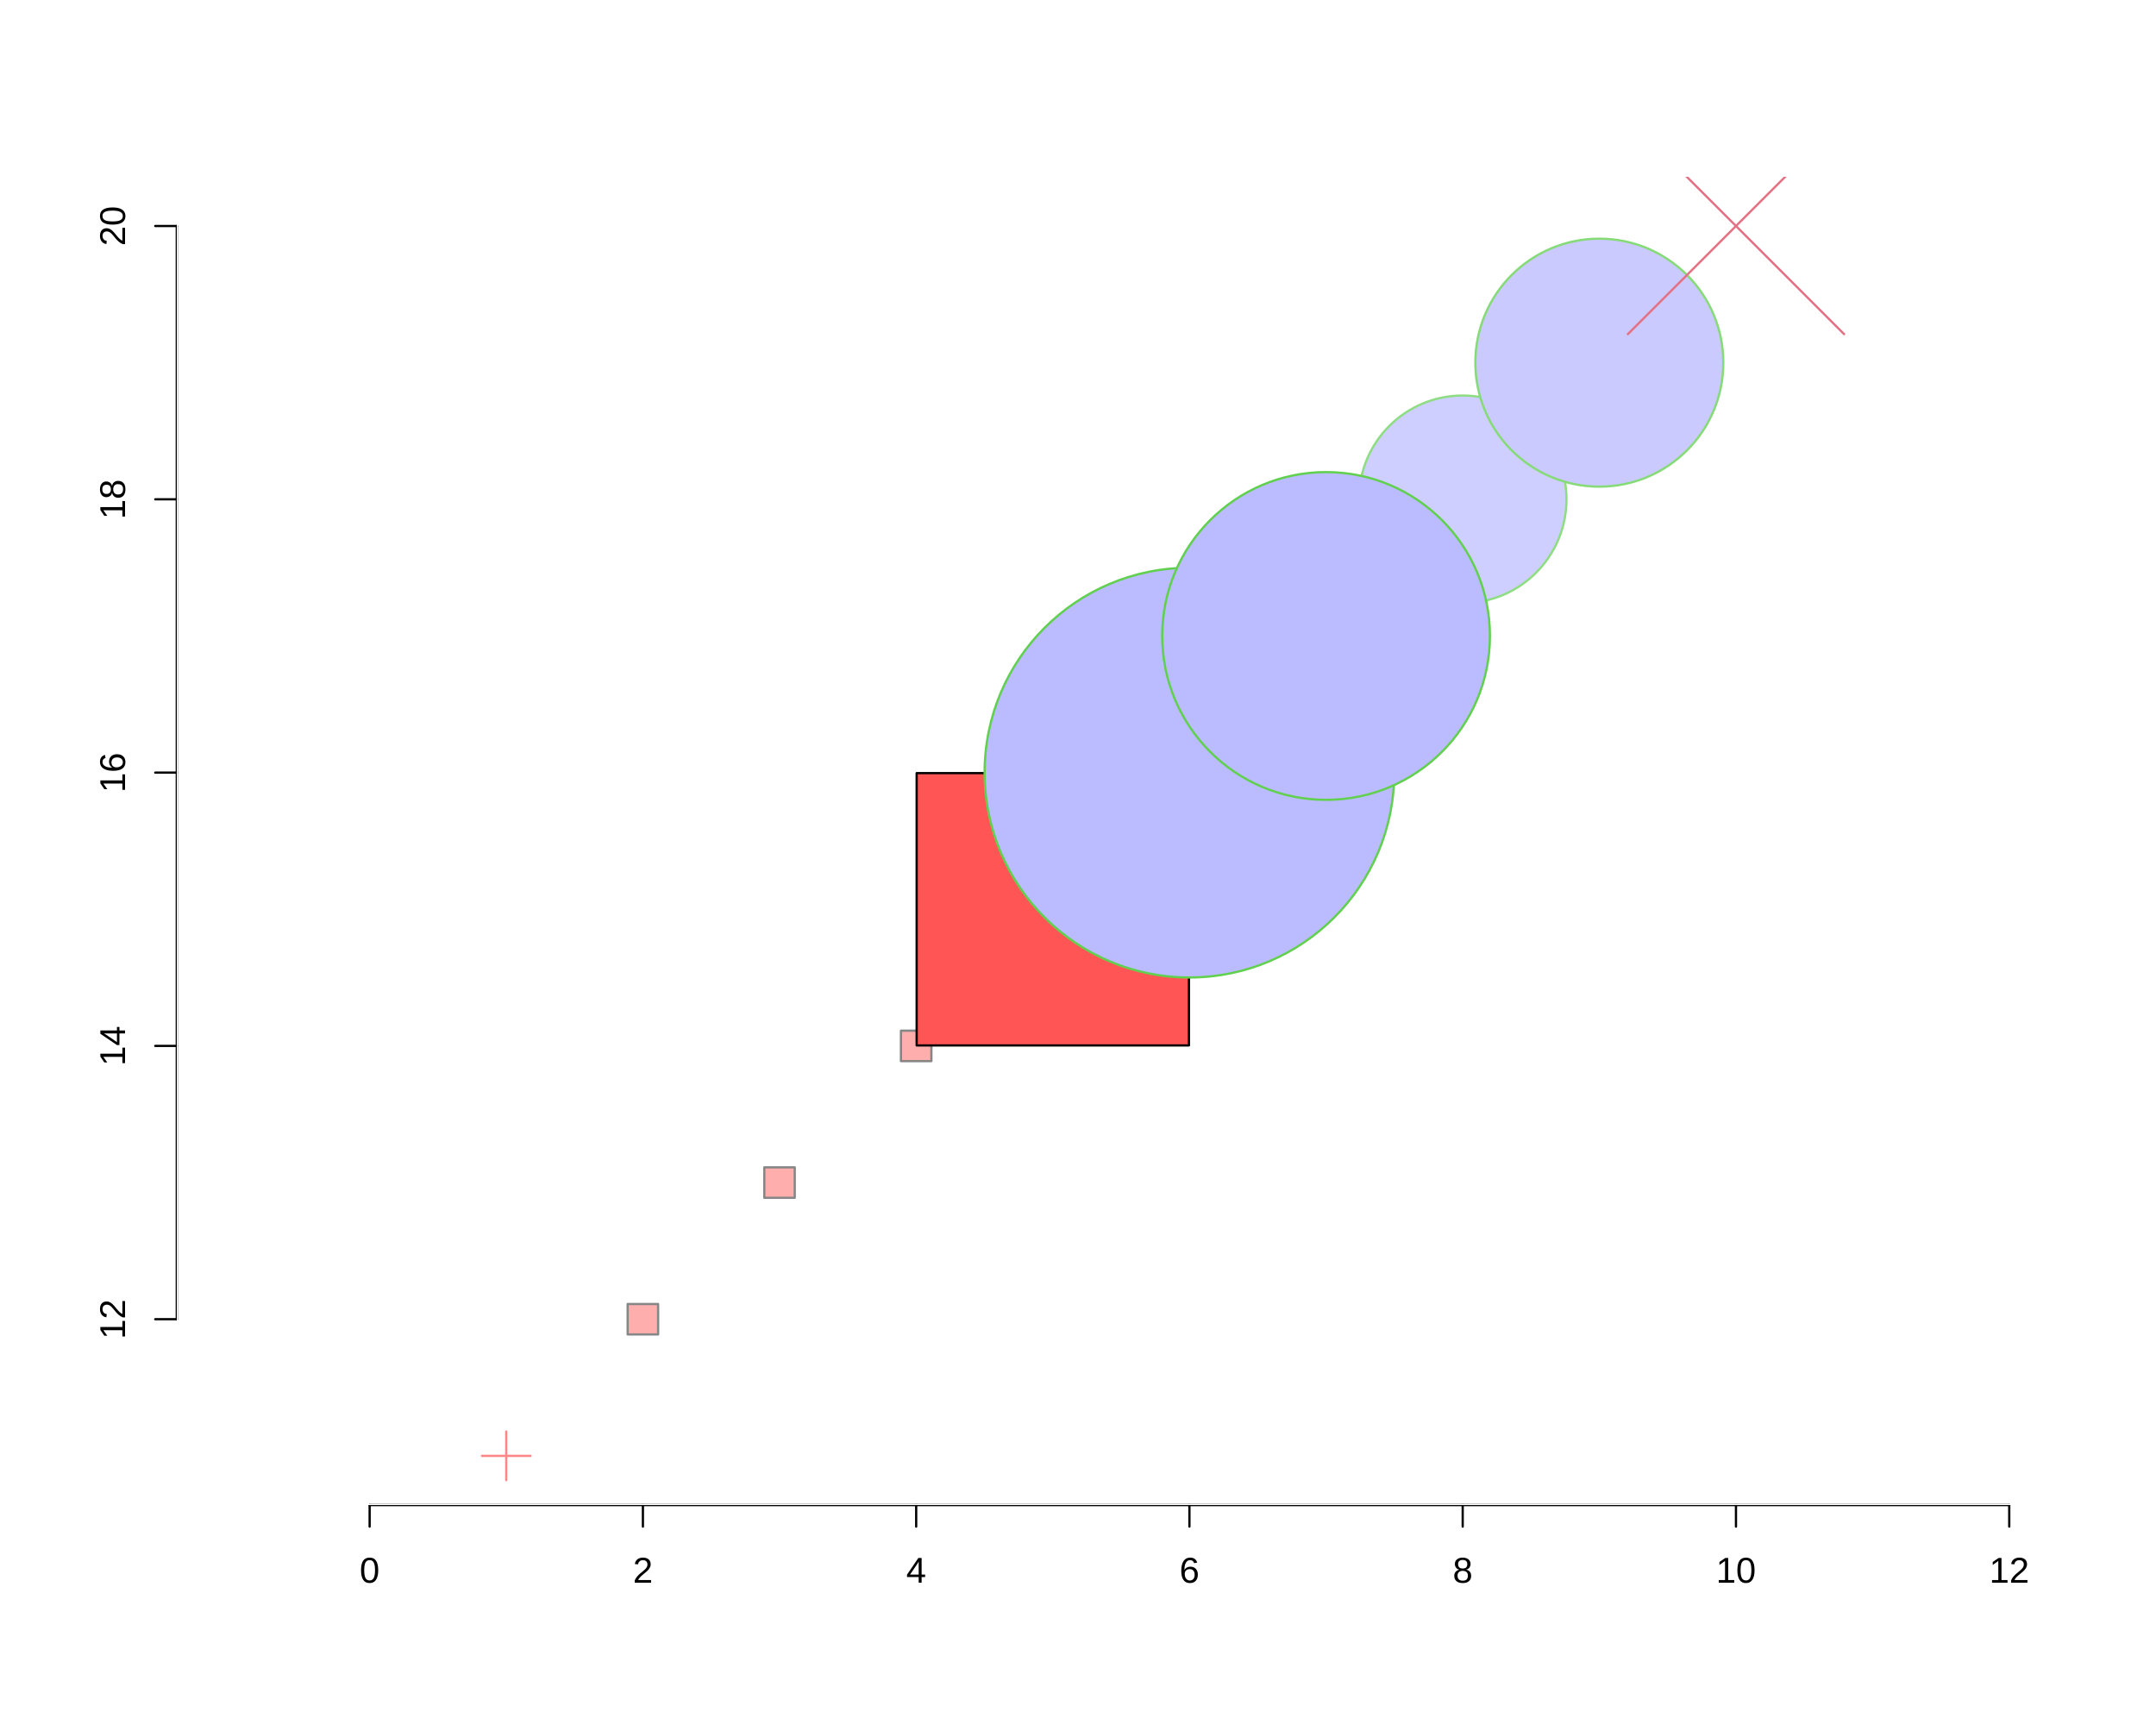
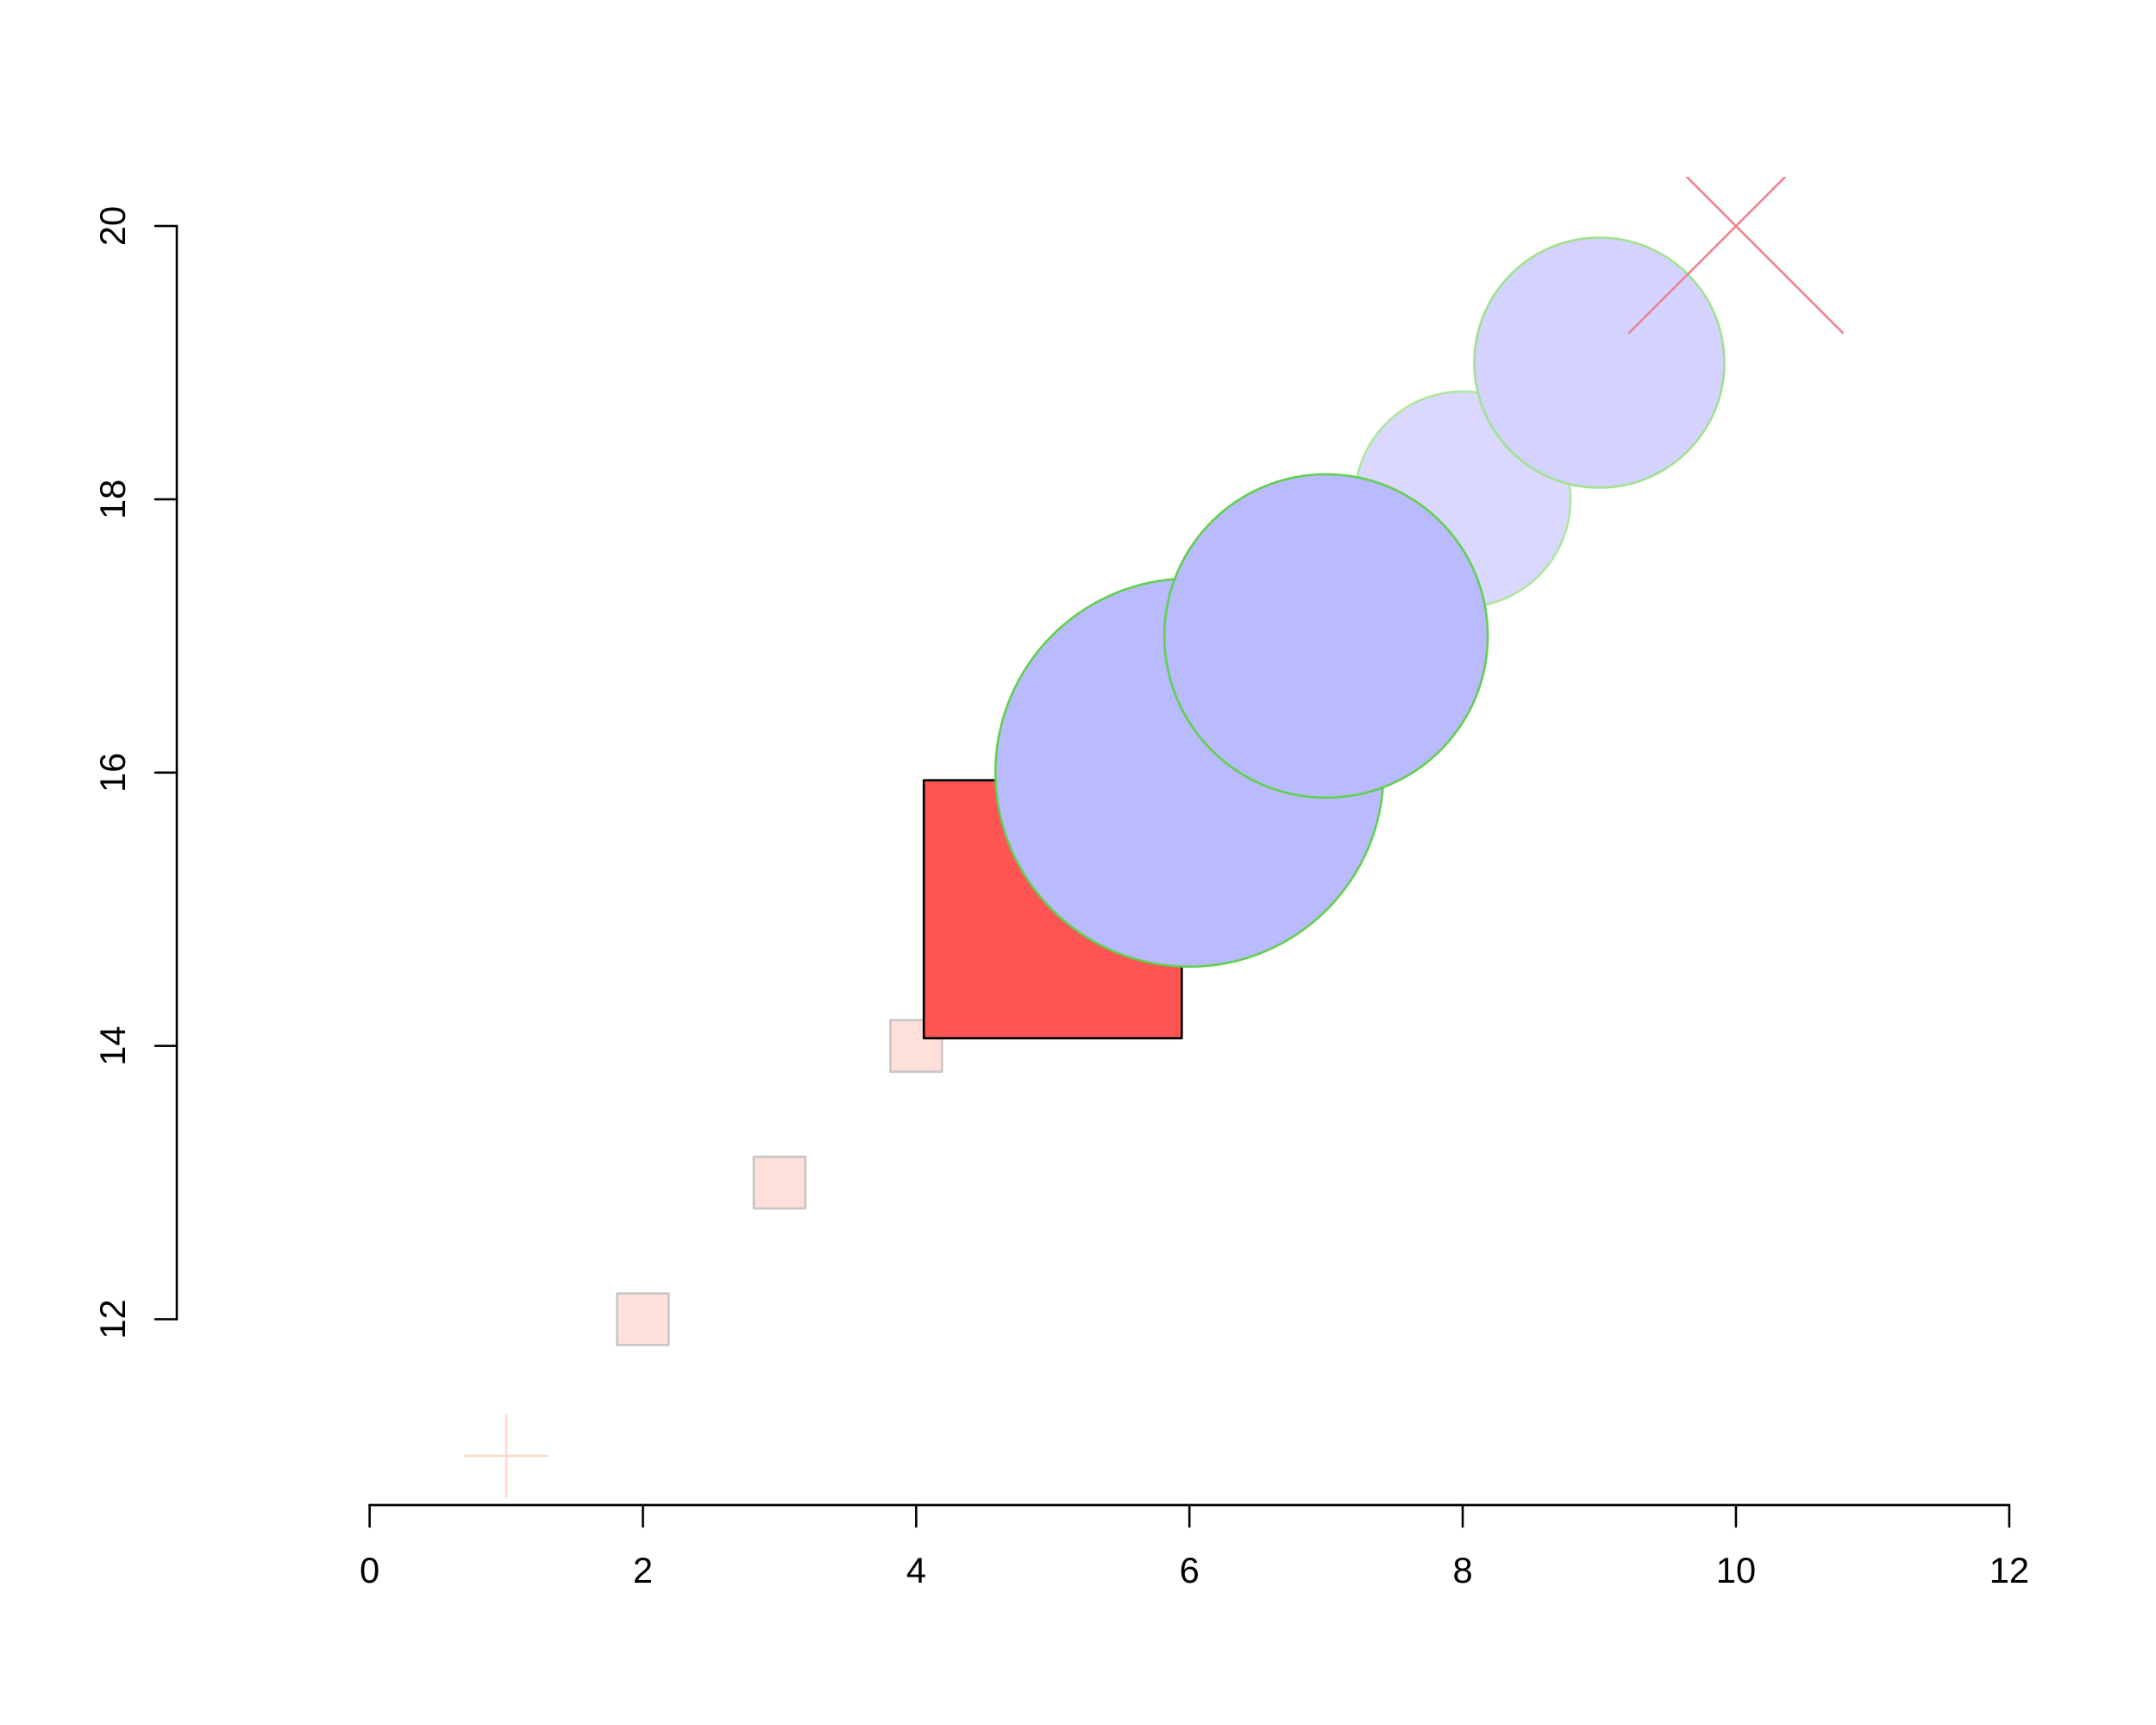
<svg xmlns="http://www.w3.org/2000/svg" viewBox="0 0 720.00 576.00">
  <defs>
    <style type="text/css">
    line, polyline, polygon, path, rect, circle {
      fill: none;
      stroke: #000000;
      stroke-linecap: round;
      stroke-linejoin: round;
      stroke-miterlimit: 10.00;
    }
  </style>
  </defs>
  <rect width="100%" height="100%" style="stroke: none; fill: #FFFFFF;" />
  <line x1="123.44" y1="502.56" x2="670.99" y2="502.56" style="stroke-width: 0.75;" />
  <line x1="123.44" y1="502.56" x2="123.44" y2="509.76" style="stroke-width: 0.75;" />
  <line x1="214.70" y1="502.56" x2="214.70" y2="509.76" style="stroke-width: 0.75;" />
  <line x1="305.96" y1="502.56" x2="305.96" y2="509.76" style="stroke-width: 0.75;" />
  <line x1="397.21" y1="502.56" x2="397.21" y2="509.76" style="stroke-width: 0.75;" />
  <line x1="488.47" y1="502.56" x2="488.47" y2="509.76" style="stroke-width: 0.75;" />
  <line x1="579.73" y1="502.56" x2="579.73" y2="509.76" style="stroke-width: 0.75;" />
  <line x1="670.99" y1="502.56" x2="670.99" y2="509.76" style="stroke-width: 0.75;" />
  <text x="120.10" y="528.48" style="font-size: 12.00px; font-family: Liberation Sans;" textLength="6.67px" lengthAdjust="spacingAndGlyphs">0</text>
  <text x="211.36" y="528.48" style="font-size: 12.00px; font-family: Liberation Sans;" textLength="6.67px" lengthAdjust="spacingAndGlyphs">2</text>
  <text x="302.62" y="528.48" style="font-size: 12.00px; font-family: Liberation Sans;" textLength="6.67px" lengthAdjust="spacingAndGlyphs">4</text>
  <text x="393.88" y="528.48" style="font-size: 12.00px; font-family: Liberation Sans;" textLength="6.67px" lengthAdjust="spacingAndGlyphs">6</text>
  <text x="485.14" y="528.48" style="font-size: 12.00px; font-family: Liberation Sans;" textLength="6.67px" lengthAdjust="spacingAndGlyphs">8</text>
  <text x="573.06" y="528.48" style="font-size: 12.00px; font-family: Liberation Sans;" textLength="13.34px" lengthAdjust="spacingAndGlyphs">10</text>
  <text x="664.32" y="528.48" style="font-size: 12.00px; font-family: Liberation Sans;" textLength="13.34px" lengthAdjust="spacingAndGlyphs">12</text>
  <line x1="59.04" y1="440.50" x2="59.04" y2="75.47" style="stroke-width: 0.75;" />
  <line x1="59.04" y1="440.50" x2="51.84" y2="440.50" style="stroke-width: 0.75;" />
  <line x1="59.04" y1="349.24" x2="51.84" y2="349.24" style="stroke-width: 0.75;" />
  <line x1="59.04" y1="257.99" x2="51.84" y2="257.99" style="stroke-width: 0.75;" />
  <line x1="59.04" y1="166.73" x2="51.84" y2="166.73" style="stroke-width: 0.75;" />
  <line x1="59.04" y1="75.47" x2="51.84" y2="75.47" style="stroke-width: 0.75;" />
  <text transform="translate(41.76,447.18) rotate(-90)" style="font-size: 12.00px; font-family: Liberation Sans;" textLength="13.34px" lengthAdjust="spacingAndGlyphs">12</text>
  <text transform="translate(41.76,355.92) rotate(-90)" style="font-size: 12.00px; font-family: Liberation Sans;" textLength="13.34px" lengthAdjust="spacingAndGlyphs">14</text>
  <text transform="translate(41.76,264.66) rotate(-90)" style="font-size: 12.00px; font-family: Liberation Sans;" textLength="13.34px" lengthAdjust="spacingAndGlyphs">16</text>
  <text transform="translate(41.76,173.40) rotate(-90)" style="font-size: 12.00px; font-family: Liberation Sans;" textLength="13.34px" lengthAdjust="spacingAndGlyphs">18</text>
  <text transform="translate(41.76,82.14) rotate(-90)" style="font-size: 12.00px; font-family: Liberation Sans;" textLength="13.34px" lengthAdjust="spacingAndGlyphs">20</text>
  <defs>
    <clipPath id="cpNTkuMDR8Njg5Ljc2fDUwMi41Nnw1OS4wNA==">
      <rect x="59.04" y="59.04" width="630.72" height="443.52" />
    </clipPath>
  </defs>
-   <rect x="59.04" y="59.04" width="630.72" height="443.52" style="stroke-width: 0.75; stroke: #FFFFFF;" clip-path="url(#cpNTkuMDR8Njg5Ljc2fDUwMi41Nnw1OS4wNA==)" />
-   <line x1="160.95" y1="486.13" x2="177.18" y2="486.13" style="stroke-width: 0.75; stroke: #FF8686;" clip-path="url(#cpNTkuMDR8Njg5Ljc2fDUwMi41Nnw1OS4wNA==)" />
-   <line x1="169.07" y1="494.25" x2="169.07" y2="478.02" style="stroke-width: 0.75; stroke: #FF8686;" clip-path="url(#cpNTkuMDR8Njg5Ljc2fDUwMi41Nnw1OS4wNA==)" />
-   <rect x="209.61" y="435.42" width="10.17" height="10.17" style="stroke-width: 0.75; stroke: #868686; fill: #FFAEAE;" clip-path="url(#cpNTkuMDR8Njg5Ljc2fDUwMi41Nnw1OS4wNA==)" />
-   <rect x="255.24" y="389.79" width="10.17" height="10.17" style="stroke-width: 0.75; stroke: #868686; fill: #FFAEAE;" clip-path="url(#cpNTkuMDR8Njg5Ljc2fDUwMi41Nnw1OS4wNA==)" />
-   <rect x="300.87" y="344.16" width="10.17" height="10.17" style="stroke-width: 0.75; stroke: #868686; fill: #FFAEAE;" clip-path="url(#cpNTkuMDR8Njg5Ljc2fDUwMi41Nnw1OS4wNA==)" />
-   <circle cx="488.47" cy="166.73" r="25.99pt" style="stroke-width: 0.75; stroke: #8FDD83; fill: #CFCFFF;" clip-path="url(#cpNTkuMDR8Njg5Ljc2fDUwMi41Nnw1OS4wNA==)" />
-   <circle cx="534.10" cy="121.10" r="31.05pt" style="stroke-width: 0.75; stroke: #86DB78; fill: #CACAFF;" clip-path="url(#cpNTkuMDR8Njg5Ljc2fDUwMi41Nnw1OS4wNA==)" />
-   <line x1="543.62" y1="111.58" x2="615.85" y2="39.35" style="stroke-width: 0.75; stroke: #E47185;" clip-path="url(#cpNTkuMDR8Njg5Ljc2fDUwMi41Nnw1OS4wNA==)" />
-   <line x1="543.62" y1="39.35" x2="615.85" y2="111.58" style="stroke-width: 0.75; stroke: #E47185;" clip-path="url(#cpNTkuMDR8Njg5Ljc2fDUwMi41Nnw1OS4wNA==)" />
-   <rect x="306.12" y="258.15" width="90.93" height="90.93" style="stroke-width: 0.75; stroke: #010101; fill: #FF5555;" clip-path="url(#cpNTkuMDR8Njg5Ljc2fDUwMi41Nnw1OS4wNA==)" />
-   <circle cx="397.21" cy="257.99" r="51.30pt" style="stroke-width: 0.75; stroke: #61D04F; fill: #BBBBFF;" clip-path="url(#cpNTkuMDR8Njg5Ljc2fDUwMi41Nnw1OS4wNA==)" />
-   <circle cx="442.84" cy="212.36" r="41.04pt" style="stroke-width: 0.75; stroke: #61D04F; fill: #BBBBFF;" clip-path="url(#cpNTkuMDR8Njg5Ljc2fDUwMi41Nnw1OS4wNA==)" />
+   <line x1="155.32" y1="486.13" x2="182.81" y2="486.13" style="stroke-width: 0.75; stroke: #FFD8CB;" clip-path="url(#cpNTkuMDR8Njg5Ljc2fDUwMi41Nnw1OS4wNA==)" />
+   <line x1="169.07" y1="499.88" x2="169.07" y2="472.39" style="stroke-width: 0.75; stroke: #FFD8CB;" clip-path="url(#cpNTkuMDR8Njg5Ljc2fDUwMi41Nnw1OS4wNA==)" />
+   <rect x="206.08" y="431.89" width="17.23" height="17.23" style="stroke-width: 0.75; stroke: #C6C6C6; fill: #FFDFDA;" clip-path="url(#cpNTkuMDR8Njg5Ljc2fDUwMi41Nnw1OS4wNA==)" />
+   <rect x="251.71" y="386.26" width="17.23" height="17.23" style="stroke-width: 0.75; stroke: #C6C6C6; fill: #FFDFDA;" clip-path="url(#cpNTkuMDR8Njg5Ljc2fDUwMi41Nnw1OS4wNA==)" />
+   <rect x="297.34" y="340.63" width="17.23" height="17.23" style="stroke-width: 0.75; stroke: #C6C6C6; fill: #FFDFDA;" clip-path="url(#cpNTkuMDR8Njg5Ljc2fDUwMi41Nnw1OS4wNA==)" />
+   <circle cx="488.47" cy="166.73" r="27.00pt" style="stroke-width: 0.75; stroke: #AEE69E; fill: #DAD8FF;" clip-path="url(#cpNTkuMDR8Njg5Ljc2fDUwMi41Nnw1OS4wNA==)" />
+   <circle cx="534.10" cy="121.10" r="31.32pt" style="stroke-width: 0.75; stroke: #A0E18E; fill: #D4D2FF;" clip-path="url(#cpNTkuMDR8Njg5Ljc2fDUwMi41Nnw1OS4wNA==)" />
+   <line x1="544.09" y1="111.11" x2="615.37" y2="39.83" style="stroke-width: 0.75; stroke: #ED848F;" clip-path="url(#cpNTkuMDR8Njg5Ljc2fDUwMi41Nnw1OS4wNA==)" />
+   <line x1="544.09" y1="39.83" x2="615.37" y2="111.11" style="stroke-width: 0.75; stroke: #ED848F;" clip-path="url(#cpNTkuMDR8Njg5Ljc2fDUwMi41Nnw1OS4wNA==)" />
+   <rect x="308.51" y="260.54" width="86.14" height="86.14" style="stroke-width: 0.75; fill: #FF5454;" clip-path="url(#cpNTkuMDR8Njg5Ljc2fDUwMi41Nnw1OS4wNA==)" />
+   <circle cx="397.21" cy="257.99" r="48.60pt" style="stroke-width: 0.75; stroke: #60D04E; fill: #BABAFF;" clip-path="url(#cpNTkuMDR8Njg5Ljc2fDUwMi41Nnw1OS4wNA==)" />
+   <circle cx="442.84" cy="212.36" r="40.50pt" style="stroke-width: 0.75; stroke: #60D04E; fill: #BABAFF;" clip-path="url(#cpNTkuMDR8Njg5Ljc2fDUwMi41Nnw1OS4wNA==)" />
</svg>
